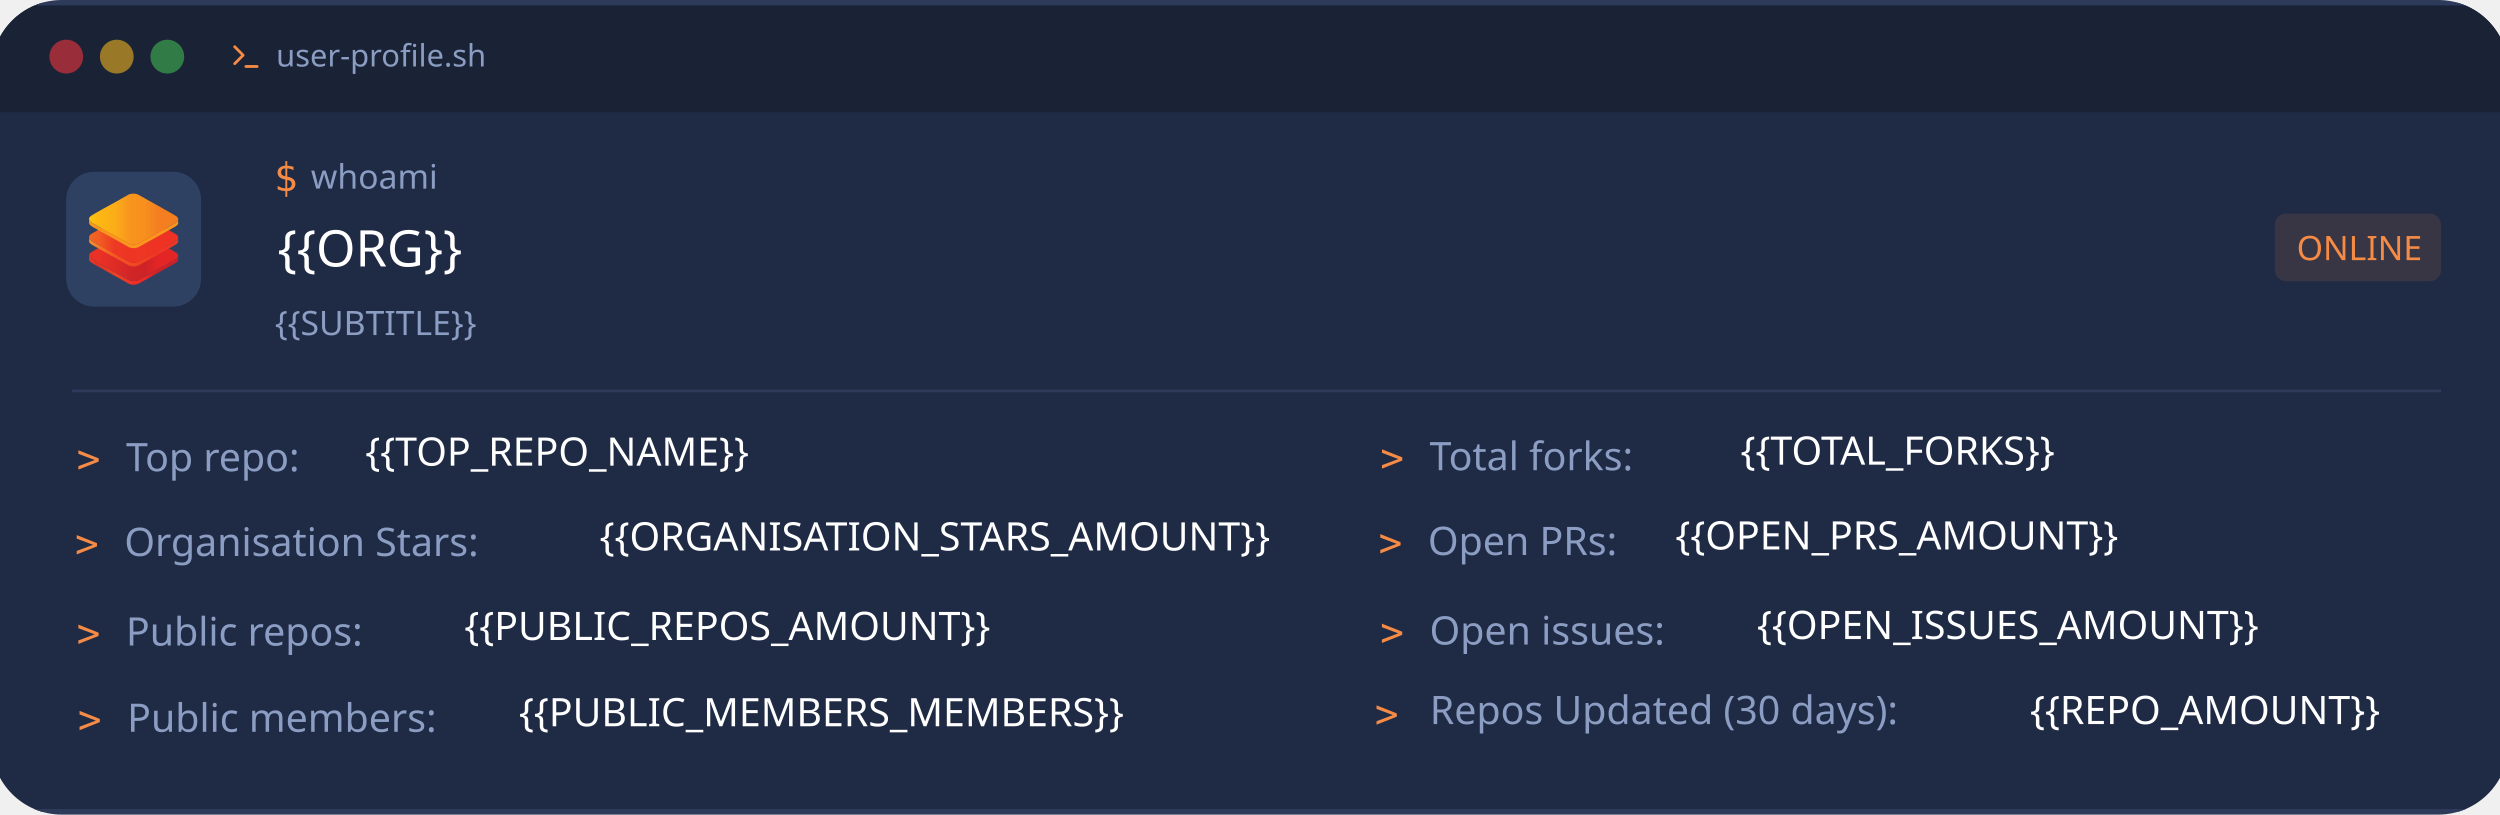
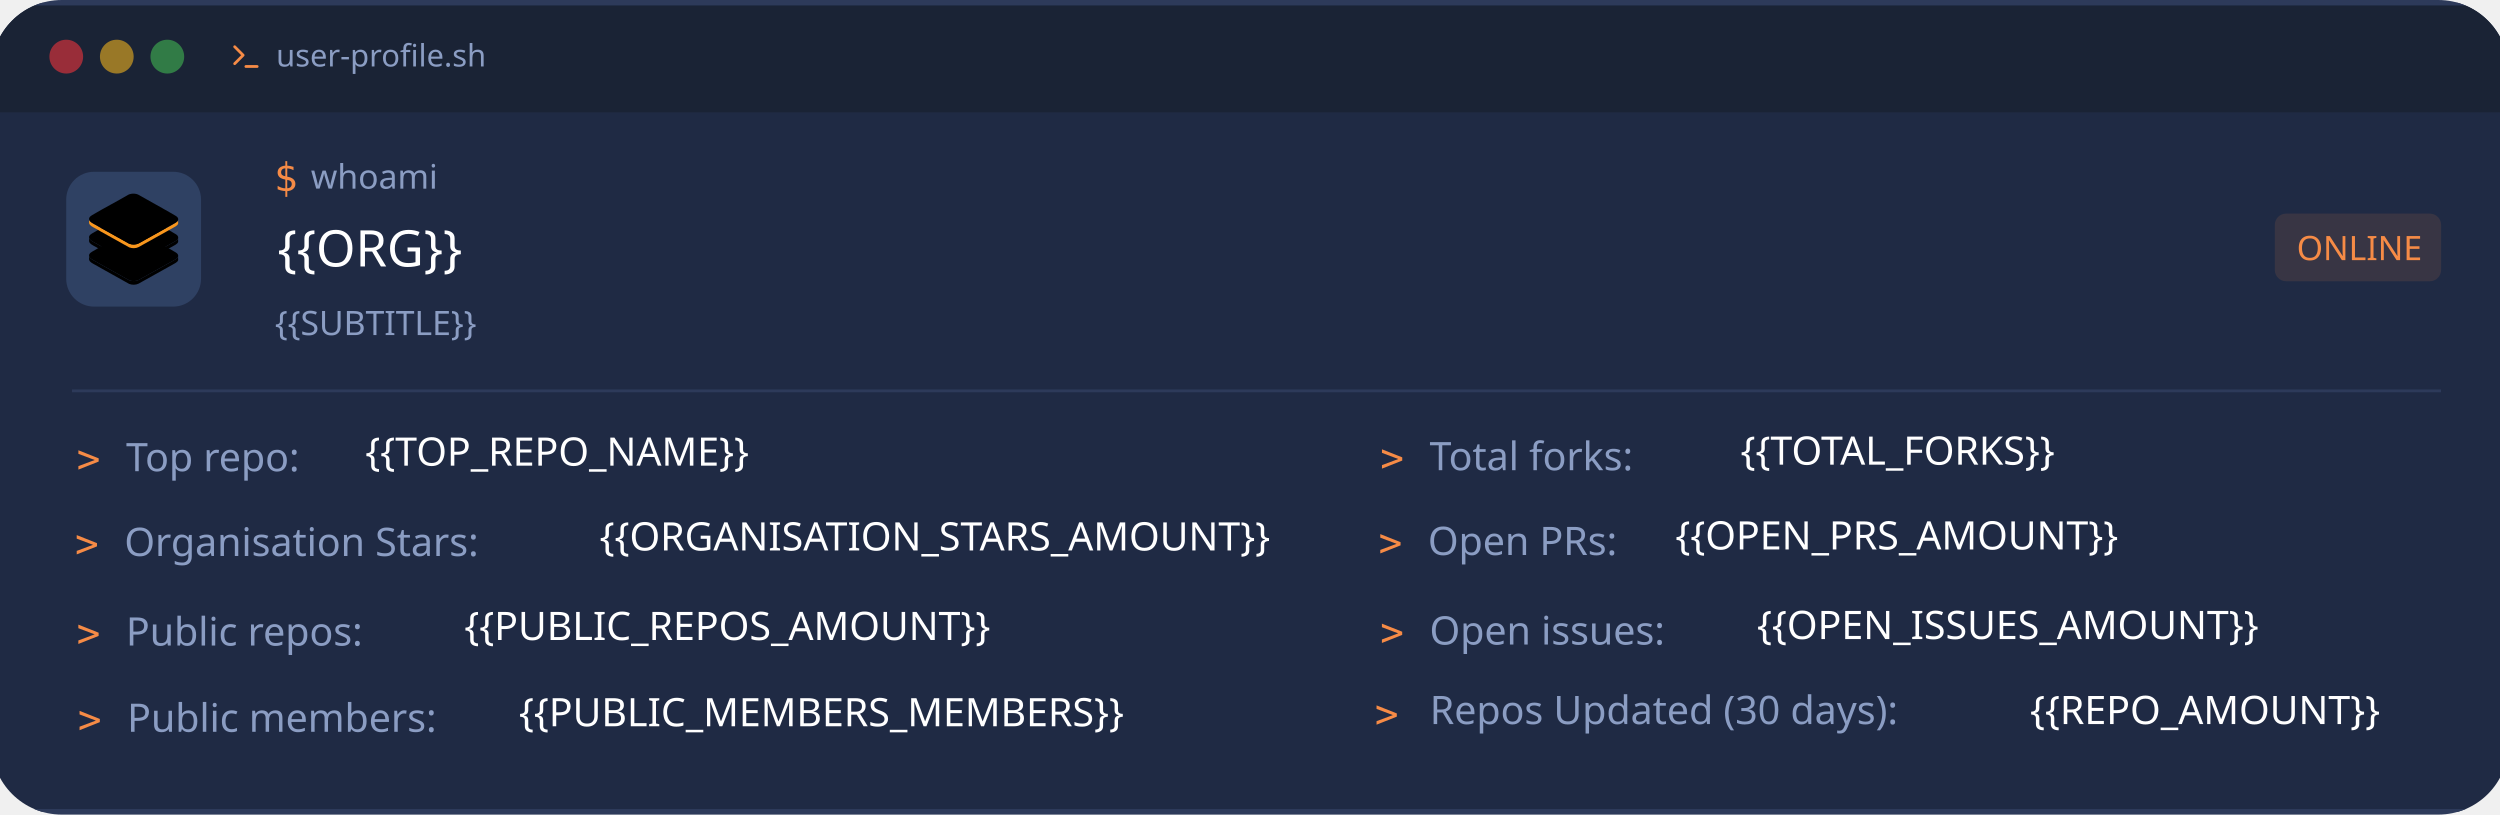
<svg xmlns="http://www.w3.org/2000/svg" id="uuid-5c68f6b0-1b22-42c1-90d3-093d076022cc" width="{{WIDTH}}" height="{{HEIGHT}}" viewBox="0 0 890 290">
  <defs>
    <clipPath id="uuid-7a8e004a-b621-4eea-aefb-f93c35b473dd">
      <rect id="uuid-63719e7e-1d26-4946-af98-1c2b4bafe840" x="-3" width="896" height="290" rx="25" ry="25" fill="none" />
    </clipPath>
    <mask id="uuid-d1ef05a1-338c-44ec-8c1e-edb53c645567" x="25.59" y="137.64" width="843.43" height="129.41" maskUnits="userSpaceOnUse">
      <g id="uuid-f488edb5-b0be-458e-b429-60f4f0339f0d">
        <path d="M25.59,138.65h843.43v128.4H25.59v-128.4Z" fill="#fff" />
      </g>
    </mask>
    <linearGradient id="uuid-a7b7aeec-c8c9-4a20-9e76-055bbee9db5f" x1="-2337.26" y1="-8828.19" x2="-2007.74" y2="-8828.19" gradientTransform="translate(256.83 -754.13) scale(.1 -.1)" gradientUnits="userSpaceOnUse">
-       <stop offset="0" stop-color="#f04e23" />
-       <stop offset=".18" stop-color="#ef4523" />
-       <stop offset=".36" stop-color="#e23026" />
-       <stop offset=".55" stop-color="#ef4223" />
-       <stop offset=".7" stop-color="#ee3324" />
-       <stop offset=".86" stop-color="#ec2924" />
-       <stop offset="1" stop-color="#ce2027" />
+       <stop offset="0" stopColor="#f04e23" />
+       <stop offset=".18" stopColor="#ef4523" />
+       <stop offset=".36" stopColor="#e23026" />
+       <stop offset=".55" stopColor="#ef4223" />
+       <stop offset=".7" stopColor="#ee3324" />
+       <stop offset=".86" stopColor="#ec2924" />
+       <stop offset="1" stopColor="#ce2027" />
    </linearGradient>
    <linearGradient id="uuid-f2cfa343-ba87-43a1-87ea-1f7009cd4df6" x1="-2337.27" y1="-8774.2" x2="-2007.74" y2="-8774.2" gradientTransform="translate(256.83 -754.13) scale(.1 -.1)" gradientUnits="userSpaceOnUse">
-       <stop offset="0" stop-color="#f04e23" />
-       <stop offset=".18" stop-color="#e53125" />
-       <stop offset=".36" stop-color="#ea3125" />
-       <stop offset=".55" stop-color="#df2b26" />
-       <stop offset=".7" stop-color="#d12627" />
-       <stop offset=".86" stop-color="#cd2327" />
-       <stop offset="1" stop-color="#e32526" />
+       <stop offset="0" stopColor="#f04e23" />
+       <stop offset=".18" stopColor="#e53125" />
+       <stop offset=".36" stopColor="#ea3125" />
+       <stop offset=".55" stopColor="#df2b26" />
+       <stop offset=".7" stopColor="#d12627" />
+       <stop offset=".86" stopColor="#cd2327" />
+       <stop offset="1" stopColor="#e32526" />
    </linearGradient>
    <linearGradient id="uuid-a15e082e-2968-48dc-92e7-a5be89a24bc8" x1="-2337.26" y1="-8760.67" x2="-2007.74" y2="-8760.67" gradientTransform="translate(256.83 -754.13) scale(.1 -.1)" gradientUnits="userSpaceOnUse">
-       <stop offset="0" stop-color="#f58220" />
-       <stop offset=".18" stop-color="#f9a12f" />
-       <stop offset=".54" stop-color="#f15722" />
-       <stop offset="1" stop-color="#ee3724" />
+       <stop offset="0" stopColor="#f58220" />
+       <stop offset=".18" stopColor="#f9a12f" />
+       <stop offset=".54" stopColor="#f15722" />
+       <stop offset="1" stopColor="#ee3724" />
    </linearGradient>
    <linearGradient id="uuid-4ce698c5-7724-45b5-96c0-673e94202c97" x1="-2337.27" y1="-8706.67" x2="-2007.74" y2="-8706.67" gradientTransform="translate(256.83 -754.13) scale(.1 -.1)" gradientUnits="userSpaceOnUse">
-       <stop offset="0" stop-color="#f8941d" />
-       <stop offset=".18" stop-color="#f36d21" />
-       <stop offset=".36" stop-color="#f15f22" />
-       <stop offset=".54" stop-color="#ee3824" />
-       <stop offset=".7" stop-color="#ee3524" />
-       <stop offset=".86" stop-color="#ee3624" />
-       <stop offset="1" stop-color="#ee3224" />
+       <stop offset="0" stopColor="#f8941d" />
+       <stop offset=".18" stopColor="#f36d21" />
+       <stop offset=".36" stopColor="#f15f22" />
+       <stop offset=".54" stopColor="#ee3824" />
+       <stop offset=".7" stopColor="#ee3524" />
+       <stop offset=".86" stopColor="#ee3624" />
+       <stop offset="1" stopColor="#ee3224" />
    </linearGradient>
    <linearGradient id="uuid-8de7f5d9-8401-4455-a583-118512787ad2" x1="-2337.27" y1="-8639.15" x2="-2007.74" y2="-8639.15" gradientTransform="translate(256.83 -754.13) scale(.1 -.1)" gradientUnits="userSpaceOnUse">
-       <stop offset="0" stop-color="#feda02" />
-       <stop offset=".18" stop-color="#fed008" />
-       <stop offset=".36" stop-color="#fdb813" />
-       <stop offset=".54" stop-color="#fbad18" />
-       <stop offset=".7" stop-color="#f8951d" />
-       <stop offset=".86" stop-color="#f7901e" />
-       <stop offset="1" stop-color="#f57f20" />
+       <stop offset="0" stopColor="#feda02" />
+       <stop offset=".18" stopColor="#fed008" />
+       <stop offset=".36" stopColor="#fdb813" />
+       <stop offset=".54" stopColor="#fbad18" />
+       <stop offset=".7" stopColor="#f8951d" />
+       <stop offset=".86" stopColor="#f7901e" />
+       <stop offset="1" stopColor="#f57f20" />
    </linearGradient>
  </defs>
  <g id="uuid-66082291-e66e-429c-9747-018f0a2c3ad1">
    <g clip-path="url(#uuid-7a8e004a-b621-4eea-aefb-f93c35b473dd)">
      <g id="uuid-f979070e-aee6-4236-a777-e0be7aa7e8ca">
        <g id="uuid-2f81fa2e-5ead-4127-ba38-0b0f6724a89f">
          <rect x="-2" y="1" width="894" height="288" fill="#1f2a44" />
          <path d="M891,2v286H-1V2h892M893,0H-3v290h896V0h0Z" fill="#2d3a5a" />
        </g>
        <g id="uuid-9e1c7a59-6b83-469f-ac69-bc391a035b7f">
          <g id="uuid-843a45e5-918c-415d-9c65-054934a9a86e">
            <path id="uuid-b101dc7a-51f3-4d60-8047-a68b750419e6" d="M490.05,252.36v-1.25l7.22,2.87v1.14l-7.22,2.87v-1.25l5.81-2.17-5.81-2.19Z" fill="#f68b46" />
            <g id="uuid-b9a82076-be87-4d86-9784-472bc5f6f9f1">
              <text transform="translate(722.69 257.77)" fill="#fff" font-family="PTMono-Regular, 'PT Mono'" font-size="14">
                <tspan x="0" y="0">{{REPO_AMOUNT}}</tspan>
              </text>
            </g>
            <g id="uuid-689e4b97-7f6b-4d15-9f29-fa584c29cc31">
              <text transform="translate(509.01 257.77)" fill="#8b9dc3" font-family="PTMono-Regular, 'PT Mono'" font-size="14">
                <tspan x="0" y="0">Repos Updated (30 days):</tspan>
              </text>
            </g>
          </g>
          <g id="uuid-5fa86924-c5f0-4b87-9ae1-0b00597e450a">
            <path id="uuid-3df9b09e-85a2-4916-b42f-39fe7ae4ea65" d="M491.96,223.27v-1.25l7.22,2.87v1.14l-7.22,2.87v-1.25l5.81-2.17-5.81-2.19Z" fill="#f68b46" />
            <g id="uuid-ab46db3b-5402-41dd-9f95-68e69fc36e7b">
              <text transform="translate(625.49 227.5)" fill="#fff" font-family="PTMono-Regular, 'PT Mono'" font-size="14">
                <tspan x="0" y="0">{{OPEN_ISSUES_AMOUNT}}</tspan>
              </text>
            </g>
            <g id="uuid-e7160f0e-6e8d-47ef-bcac-db18fc9e982c">
              <text transform="translate(508.91 229.46)" fill="#8b9dc3" font-family="PTMono-Regular, 'PT Mono'" font-size="14">
                <tspan x="0" y="0">Open issues:</tspan>
              </text>
            </g>
          </g>
          <g id="uuid-23247265-d036-47cd-84ce-031a8586f0a8">
            <path id="uuid-a5e632d7-95ee-4f5a-95f3-30fa0bacf5a6" d="M491.38,191.39v-1.25l7.22,2.87v1.14l-7.22,2.87v-1.25l5.81-2.17-5.81-2.19Z" fill="#f68b46" />
            <g id="uuid-26604ed8-8458-4973-bcf9-856e559035dc">
              <text transform="translate(596.44 195.62)" fill="#fff" font-family="PTMono-Regular, 'PT Mono'" font-size="14">
                <tspan x="0" y="0">{{OPEN_PRS_AMOUNT}}</tspan>
              </text>
            </g>
            <g id="uuid-e659601f-2ffa-4157-be0c-911d16adc04c">
              <text transform="translate(508.33 197.58)" fill="#8b9dc3" font-family="PTMono-Regular, 'PT Mono'" font-size="14">
                <tspan x="0" y="0">Open PRs:</tspan>
              </text>
            </g>
          </g>
          <g id="uuid-9a89350a-e48e-4f5e-a920-cd2c2ee5f849">
            <path id="uuid-26eab7f2-6b95-41bd-b3f4-14f147c6ac6f" d="M491.98,161.2v-1.25l7.22,2.87v1.14l-7.22,2.87v-1.25l5.81-2.17-5.81-2.19Z" fill="#f68b46" />
            <g id="uuid-3b437967-1982-490b-a93f-069007478049">
              <text transform="translate(619.63 165.43)" fill="#fff" font-family="PTMono-Regular, 'PT Mono'" font-size="14">
                <tspan x="0" y="0">{{TOTAL_FORKS}}</tspan>
              </text>
            </g>
            <g id="uuid-a70b11ec-0b21-479d-9f68-a784b3c8e124">
              <text transform="translate(508.93 167.4)" fill="#8b9dc3" font-family="PTMono-Regular, 'PT Mono'" font-size="14">
                <tspan x="0" y="0">Total forks:</tspan>
              </text>
            </g>
          </g>
          <g id="uuid-bfc105fe-22a7-4162-b99e-f33c04ba7dfe">
            <path id="uuid-e965dc39-0da5-4025-9288-58442481f29c" d="M28.32,254.32v-1.25l7.22,2.87v1.14l-7.22,2.87v-1.25l5.81-2.17-5.81-2.19Z" fill="#f68b46" />
            <g id="uuid-59aeba8b-751e-4d40-8356-229cfcc105ba">
              <text transform="translate(184.75 258.55)" fill="#fff" font-family="PTMono-Regular, 'PT Mono'" font-size="14">
                <tspan x="0" y="0">{{PUBLIC_MEMBERS_MEMBERS}}</tspan>
              </text>
            </g>
            <g id="uuid-5b8ade81-b7bd-420c-a0ec-701f96a00f10">
              <text transform="translate(45.28 260.52)" fill="#8b9dc3" font-family="PTMono-Regular, 'PT Mono'" font-size="14">
                <tspan x="0" y="0">Public members:</tspan>
              </text>
            </g>
          </g>
          <g id="uuid-bd23d729-ad10-4af0-9950-bd810ca75444">
            <path id="uuid-7d95f286-b25c-43ad-a57f-462017e756ca" d="M27.89,223.62v-1.25l7.22,2.87v1.14l-7.22,2.87v-1.25l5.81-2.17-5.81-2.19Z" fill="#f68b46" />
            <g id="uuid-6bba1cd3-b161-4a80-a1e8-a81ffba62c8c">
              <text transform="translate(165.3 227.85)" fill="#fff" font-family="PTMono-Regular, 'PT Mono'" font-size="14">
                <tspan x="0" y="0">{{PUBLIC_REPOS_AMOUNT}}</tspan>
              </text>
            </g>
            <g id="uuid-8cce755d-c0db-4a42-9f63-c75029a3cfe9">
              <text transform="translate(44.85 229.82)" fill="#8b9dc3" font-family="PTMono-Regular, 'PT Mono'" font-size="14">
                <tspan x="0" y="0">Public repos:</tspan>
              </text>
            </g>
          </g>
          <g id="uuid-23c43db3-1a2f-4a09-ab08-2c7e78a0f6e4">
            <path id="uuid-2fb58349-859f-4323-9c82-9e81948a957e" d="M27.31,191.74v-1.25l7.22,2.87v1.14l-7.22,2.87v-1.25l5.81-2.17-5.81-2.19Z" fill="#f68b46" />
            <g id="uuid-ac983fc1-b9b6-4e2f-a57d-457592f5f855">
              <text transform="translate(213.46 195.97)" fill="#fff" font-family="PTMono-Regular, 'PT Mono'" font-size="14">
                <tspan x="0" y="0">{{ORGANISATION_STARS_AMOUNT}}</tspan>
              </text>
            </g>
            <g id="uuid-fe9da8d9-40fb-4a0c-997d-4d9ecc1acdc9">
              <text transform="translate(44.27 197.93)" fill="#8b9dc3" font-family="PTMono-Regular, 'PT Mono'" font-size="14">
                <tspan x="0" y="0">Organisation Stars:</tspan>
              </text>
            </g>
          </g>
          <g id="uuid-9d925b9a-5b33-49e3-9b7d-0ef268c77f50">
            <path id="uuid-cfd9d86b-3eb3-43b9-b9b5-189ce591e4a0" d="M27.91,161.55v-1.25l7.22,2.87v1.14l-7.22,2.87v-1.25l5.81-2.17-5.81-2.19Z" fill="#f68b46" />
            <g id="uuid-bf892ffd-de3f-47fb-931e-2922f46d99e7">
              <text transform="translate(130.04 165.78)" fill="#fff" font-family="PTMono-Regular, 'PT Mono'" font-size="14">
                <tspan x="0" y="0">{{TOP_REPO_NAME}}</tspan>
              </text>
            </g>
            <g id="uuid-7e2389f8-98df-462a-814a-d6b7aeaf42f2">
              <text transform="translate(44.87 167.75)" fill="#8b9dc3" font-family="PTMono-Regular, 'PT Mono'" font-size="14">
                <tspan x="0" y="0">Top repo:</tspan>
              </text>
            </g>
          </g>
        </g>
        <g mask="url(#uuid-d1ef05a1-338c-44ec-8c1e-edb53c645567)">
          <path id="uuid-001cb2c2-4e42-4f68-9a39-f73c12f7c1de" d="M25.59,138.65v1h843.43v-2.01H25.59v1Z" fill="#2d3a5a" />
        </g>
        <g id="uuid-3584368b-5a46-46fc-9f68-d58d8ff28b53">
          <g id="uuid-317ed8b6-e7ae-49d2-9739-9260381342af">
            <path id="uuid-ed6d3080-deb7-47a6-8245-22f076f0afe7" d="M809.84,80.06c0-2.22,1.79-4.01,4-4.01h51.19c2.21,0,4,1.8,4,4.01v16.05c0,2.22-1.79,4.01-4,4.01h-51.19c-2.21,0-4-1.8-4-4.01v-16.05Z" fill="rgba(246,139,70,.12)" />
            <g id="uuid-912ba73e-3c04-46c3-aa71-65eda42af5f5">
              <text transform="translate(817.63 92.61)" fill="#f68b46" font-family="PTMono-Regular, 'PT Mono'" font-size="12">
                <tspan x="0" y="0">ONLINE</tspan>
              </text>
            </g>
          </g>
          <g id="uuid-499d0e85-117b-4ba1-a6b1-35984488a50a">
            <text transform="translate(97.86 119.29)" fill="#8b9dc3" font-family="PTMono-Regular, 'PT Mono'" font-size="12">
              <tspan x="0" y="0">{{SUBTITLE}}</tspan>
            </text>
          </g>
          <g id="uuid-1c6bd65d-4040-444f-9f59-1225b311bf1d">
            <text transform="translate(98.83 94.87)" fill="#fff" font-family="PTMono-Regular, 'PT Mono'" font-size="18">
              <tspan x="0" y="0">{{ORG}}</tspan>
            </text>
          </g>
          <g id="uuid-45f14d0f-4fe9-4e62-9c5f-b77391a9f88b">
            <path id="uuid-1905273d-e71c-4b81-9250-82c5b5429333" d="M102.26,64.04v2.98c.5-.01.89-.15,1.18-.42.28-.27.42-.63.42-1.08,0-.43-.13-.75-.38-.99-.25-.24-.66-.4-1.22-.49ZM101.58,62.74v-2.83c-.47.02-.85.16-1.11.41-.26.26-.4.6-.4,1.03,0,.39.12.7.37.93.25.23.63.38,1.14.46ZM102.26,70.08h-.68v-2.06c-.47-.02-.93-.09-1.39-.19-.45-.11-.91-.25-1.35-.44v-1.23c.46.28.91.5,1.37.65.46.15.92.23,1.37.24v-3.14c-.91-.14-1.6-.42-2.06-.84-.46-.42-.69-.97-.69-1.65s.24-1.29.72-1.71c.48-.43,1.16-.68,2.03-.74v-1.61h.68v1.61c.37.02.73.07,1.1.14.37.07.74.16,1.13.28v1.19c-.39-.2-.77-.35-1.13-.45-.36-.11-.73-.17-1.09-.19v2.96c.94.14,1.65.43,2.15.88.49.44.74,1.02.74,1.72s-.27,1.29-.8,1.76c-.53.47-1.22.73-2.08.77v2.08Z" fill="#f68b46" />
            <text transform="translate(110.67 67.16)" fill="#8b9dc3" font-family="PTMono-Regular, 'PT Mono'" font-size="12">
              <tspan x="0" y="0">whoami</tspan>
            </text>
          </g>
          <g id="uuid-66bdc0a3-505c-4b5c-8831-6d53949bd5a6">
            <rect id="uuid-42c5d18d-62b8-43cd-9560-4d2d3a9c98f6" x="23.57" y="61.15" width="48" height="48" rx="9.93" ry="9.93" fill="#2f4163" />
            <g id="uuid-c1585441-f566-4a5d-9380-57dc47f13e0d">
              <g id="uuid-1b8a76e2-0ed9-4c2e-b6db-adeba3058cbd">
                <path d="M63.41,91.33c-.15.71-1.43,1.28-2.02,1.62-3.99,2.29-8.07,4.44-12.06,6.73-1.01.5-2.31.5-3.35.09-3.39-1.89-6.78-3.79-10.17-5.68-.31-.17-.61-.39-.93-.53-.02-.08-.11-.07-.16-.09-.02-.01-.04-.02-.06-.03l-.06-.06c-.65-.38-2.2-1.1-2.6-1.65-.18-.24-.27-.47-.29-.68v1.08c0,.07,0,.15,0,.23.02.21.11.43.29.67.4.55,1.95,1.28,2.6,1.65l.06.06s.04.02.06.03c.05.02.13.01.16.09.33.14.62.35.93.53,3.39,1.89,6.78,3.79,10.17,5.68,1.04.41,2.34.41,3.35-.09,3.99-2.29,8.07-4.44,12.06-6.73.59-.34,1.88-.92,2.02-1.62.04-.2.04-.37,0-.52v-.77h0Z" fill="url(#uuid-a7b7aeec-c8c9-4a20-9e76-055bbee9db5f)" />
                <path id="uuid-f7f6e913-d26b-4293-ab3f-5641d5ea2ec4" d="M58.06,87.28c1.46.83,3.02,1.68,4.45,2.55.56.34,1.06.75.9,1.5-.15.71-1.43,1.28-2.02,1.62-3.99,2.29-8.07,4.44-12.06,6.73-1.01.5-2.31.5-3.35.09-3.39-1.89-6.78-3.79-10.17-5.68-.31-.17-.61-.39-.93-.53-.02-.08-.11-.07-.16-.09-.02-.01-.04-.02-.06-.03l-.06-.06c-.65-.38-2.2-1.1-2.6-1.65-.7-.96-.04-1.64.77-2.12,4.25-2.53,8.67-4.78,12.93-7.29.36-.17.65-.25,1.05-.31l.09-.03c.73-.09,1.61-.02,2.29.28,2.96,1.7,5.97,3.33,8.93,5.01h0Z" fill="url(#uuid-f2cfa343-ba87-43a1-87ea-1f7009cd4df6)" />
              </g>
              <g id="uuid-23b00571-44d5-4e7e-91ec-d58d820a0002">
                <path id="uuid-5f505f70-650b-42a2-8c6e-6eebf0e7125a" d="M63.41,84.83c-.15.71-1.43,1.28-2.02,1.62-3.99,2.29-8.07,4.44-12.06,6.73-1.01.5-2.31.5-3.35.09-3.39-1.89-6.78-3.79-10.17-5.68-.31-.17-.61-.39-.93-.53-.02-.08-.11-.07-.16-.09-.02-.01-.04-.02-.06-.03l-.06-.06c-.65-.38-2.2-1.1-2.6-1.65-.18-.24-.27-.47-.29-.68v1.08c0,.07,0,.15,0,.23.02.21.11.43.29.67.4.55,1.95,1.28,2.6,1.65l.06.06s.04.02.06.03c.05.02.13.01.16.09.33.14.62.35.93.53,3.39,1.89,6.78,3.79,10.17,5.68,1.04.41,2.34.41,3.35-.09,3.99-2.29,8.07-4.44,12.06-6.73.59-.34,1.88-.92,2.02-1.62.04-.2.04-.37,0-.52v-.77h0Z" fill="url(#uuid-a15e082e-2968-48dc-92e7-a5be89a24bc8)" />
                <path id="uuid-faf2951f-7b2f-439f-9955-a86dd91162e3" d="M58.06,80.78c1.46.83,3.02,1.68,4.45,2.55.56.34,1.06.75.9,1.5-.15.71-1.43,1.28-2.02,1.62-3.99,2.29-8.07,4.44-12.06,6.73-1.01.5-2.31.5-3.35.09-3.39-1.89-6.78-3.79-10.17-5.68-.31-.17-.61-.39-.93-.53-.02-.08-.11-.07-.16-.09-.02-.01-.04-.02-.06-.03l-.06-.06c-.65-.38-2.2-1.1-2.6-1.65-.7-.96-.04-1.64.77-2.12,4.25-2.53,8.67-4.78,12.93-7.29.36-.17.65-.25,1.05-.31l.09-.03c.73-.09,1.61-.02,2.29.28,2.96,1.7,5.97,3.33,8.93,5.01h0Z" fill="url(#uuid-4ce698c5-7724-45b5-96c0-673e94202c97)" />
              </g>
              <g id="uuid-59b35b55-910e-473b-9630-650a202e518b">
                <path id="uuid-eef194c2-0499-4da2-832f-e6a463f5eed8" d="M63.41,78.32c-.15.71-1.43,1.28-2.02,1.62-3.99,2.29-8.07,4.44-12.06,6.73-1.01.5-2.31.5-3.35.09-3.39-1.89-6.78-3.79-10.17-5.68-.31-.17-.61-.39-.93-.53-.02-.08-.11-.07-.16-.09-.02-.01-.04-.02-.06-.03l-.06-.06c-.65-.38-2.2-1.1-2.6-1.65-.18-.24-.27-.47-.29-.68v1.08c0,.07,0,.15,0,.23.02.21.11.43.29.67.4.55,1.95,1.28,2.6,1.65l.06.06s.04.02.06.03c.05.02.13.01.16.09.33.14.62.35.93.53,3.39,1.89,6.78,3.79,10.17,5.68,1.04.41,2.34.41,3.35-.09,3.99-2.29,8.07-4.44,12.06-6.73.59-.34,1.88-.92,2.02-1.62.04-.2.04-.37,0-.52v-.77h0Z" fill="#f8961d" />
                <g id="uuid-9c7d49f6-8f75-428c-86a4-319eae179b01">
                  <path d="M58.06,74.27c1.46.83,3.02,1.68,4.45,2.55.56.34,1.06.75.9,1.5-.15.71-1.43,1.28-2.02,1.62-3.99,2.29-8.07,4.44-12.06,6.73-1.01.5-2.31.5-3.35.09-3.39-1.89-6.78-3.79-10.17-5.68-.31-.17-.61-.39-.93-.53-.02-.08-.11-.07-.16-.09-.02-.01-.04-.02-.06-.03l-.06-.06c-.65-.38-2.2-1.1-2.6-1.65-.7-.96-.04-1.64.77-2.12,4.25-2.53,8.67-4.78,12.93-7.29.36-.17.65-.25,1.05-.31l.09-.03c.73-.09,1.61-.02,2.29.28,2.96,1.7,5.97,3.33,8.93,5.01h0Z" fill="url(#uuid-8de7f5d9-8401-4455-a583-118512787ad2)" />
                </g>
              </g>
            </g>
          </g>
        </g>
        <g id="uuid-394a0ffe-3fda-4239-9c78-95e01d48c921">
          <path id="uuid-2153f31e-79a5-4b07-b5bb-ab163d02a174" d="M-1,2h892v38H-1V2Z" fill="#1a2335" />
          <text transform="translate(98.29 23.67)" fill="#8b9dc3" font-family="PTMono-Regular, 'PT Mono'" font-size="11">
            <tspan x="0" y="0">user-profile.sh</tspan>
          </text>
          <g id="uuid-08fa0de5-ab2b-4aba-93b7-12c3f295201f">
            <path id="uuid-b51dbd0c-613b-47af-89ca-3bdfbd833961" d="M87.54,23.67h4" fill="none" stroke="#f68b46" stroke-linecap="round" stroke-linejoin="round" stroke-width="1" />
            <path id="uuid-6000293e-91a0-4ea1-a01a-1f59c4072f4d" d="M83.55,22.66l3-3.01-3-3.01" fill="none" stroke="#f68b46" stroke-linecap="round" stroke-linejoin="round" stroke-width="1" />
          </g>
          <g id="uuid-7350fcde-59d9-460d-aab2-21af057e564f">
            <path id="uuid-e8977137-de25-41a8-b407-f96a2f2fff3f" d="M17.59,20.16c0-3.32,2.68-6.02,6-6.02h0c3.31,0,6,2.69,6,6.02h0c0,3.32-2.68,6.02-6,6.02h0c-3.31,0-6-2.69-6-6.02h0Z" fill="rgba(238,53,60,.6)" />
            <path id="uuid-9204061a-6b42-436d-ac2e-2cc105c20c14" d="M35.58,20.16c0-3.32,2.68-6.02,6-6.02h0c3.31,0,6,2.69,6,6.02h0c0,3.32-2.68,6.02-6,6.02h0c-3.31,0-6-2.69-6-6.02h0Z" fill="rgba(239,177,30,.6)" />
            <path id="uuid-32deada3-8246-4c3e-bcc8-86a6991ba0d0" d="M53.57,20.16c0-3.32,2.68-6.02,6-6.02h0c3.31,0,6,2.69,6,6.02h0c0,3.32-2.68,6.02-6,6.02h0c-3.31,0-6-2.69-6-6.02h0Z" fill="rgba(66,182,82,.6)" />
          </g>
        </g>
      </g>
    </g>
  </g>
</svg>
